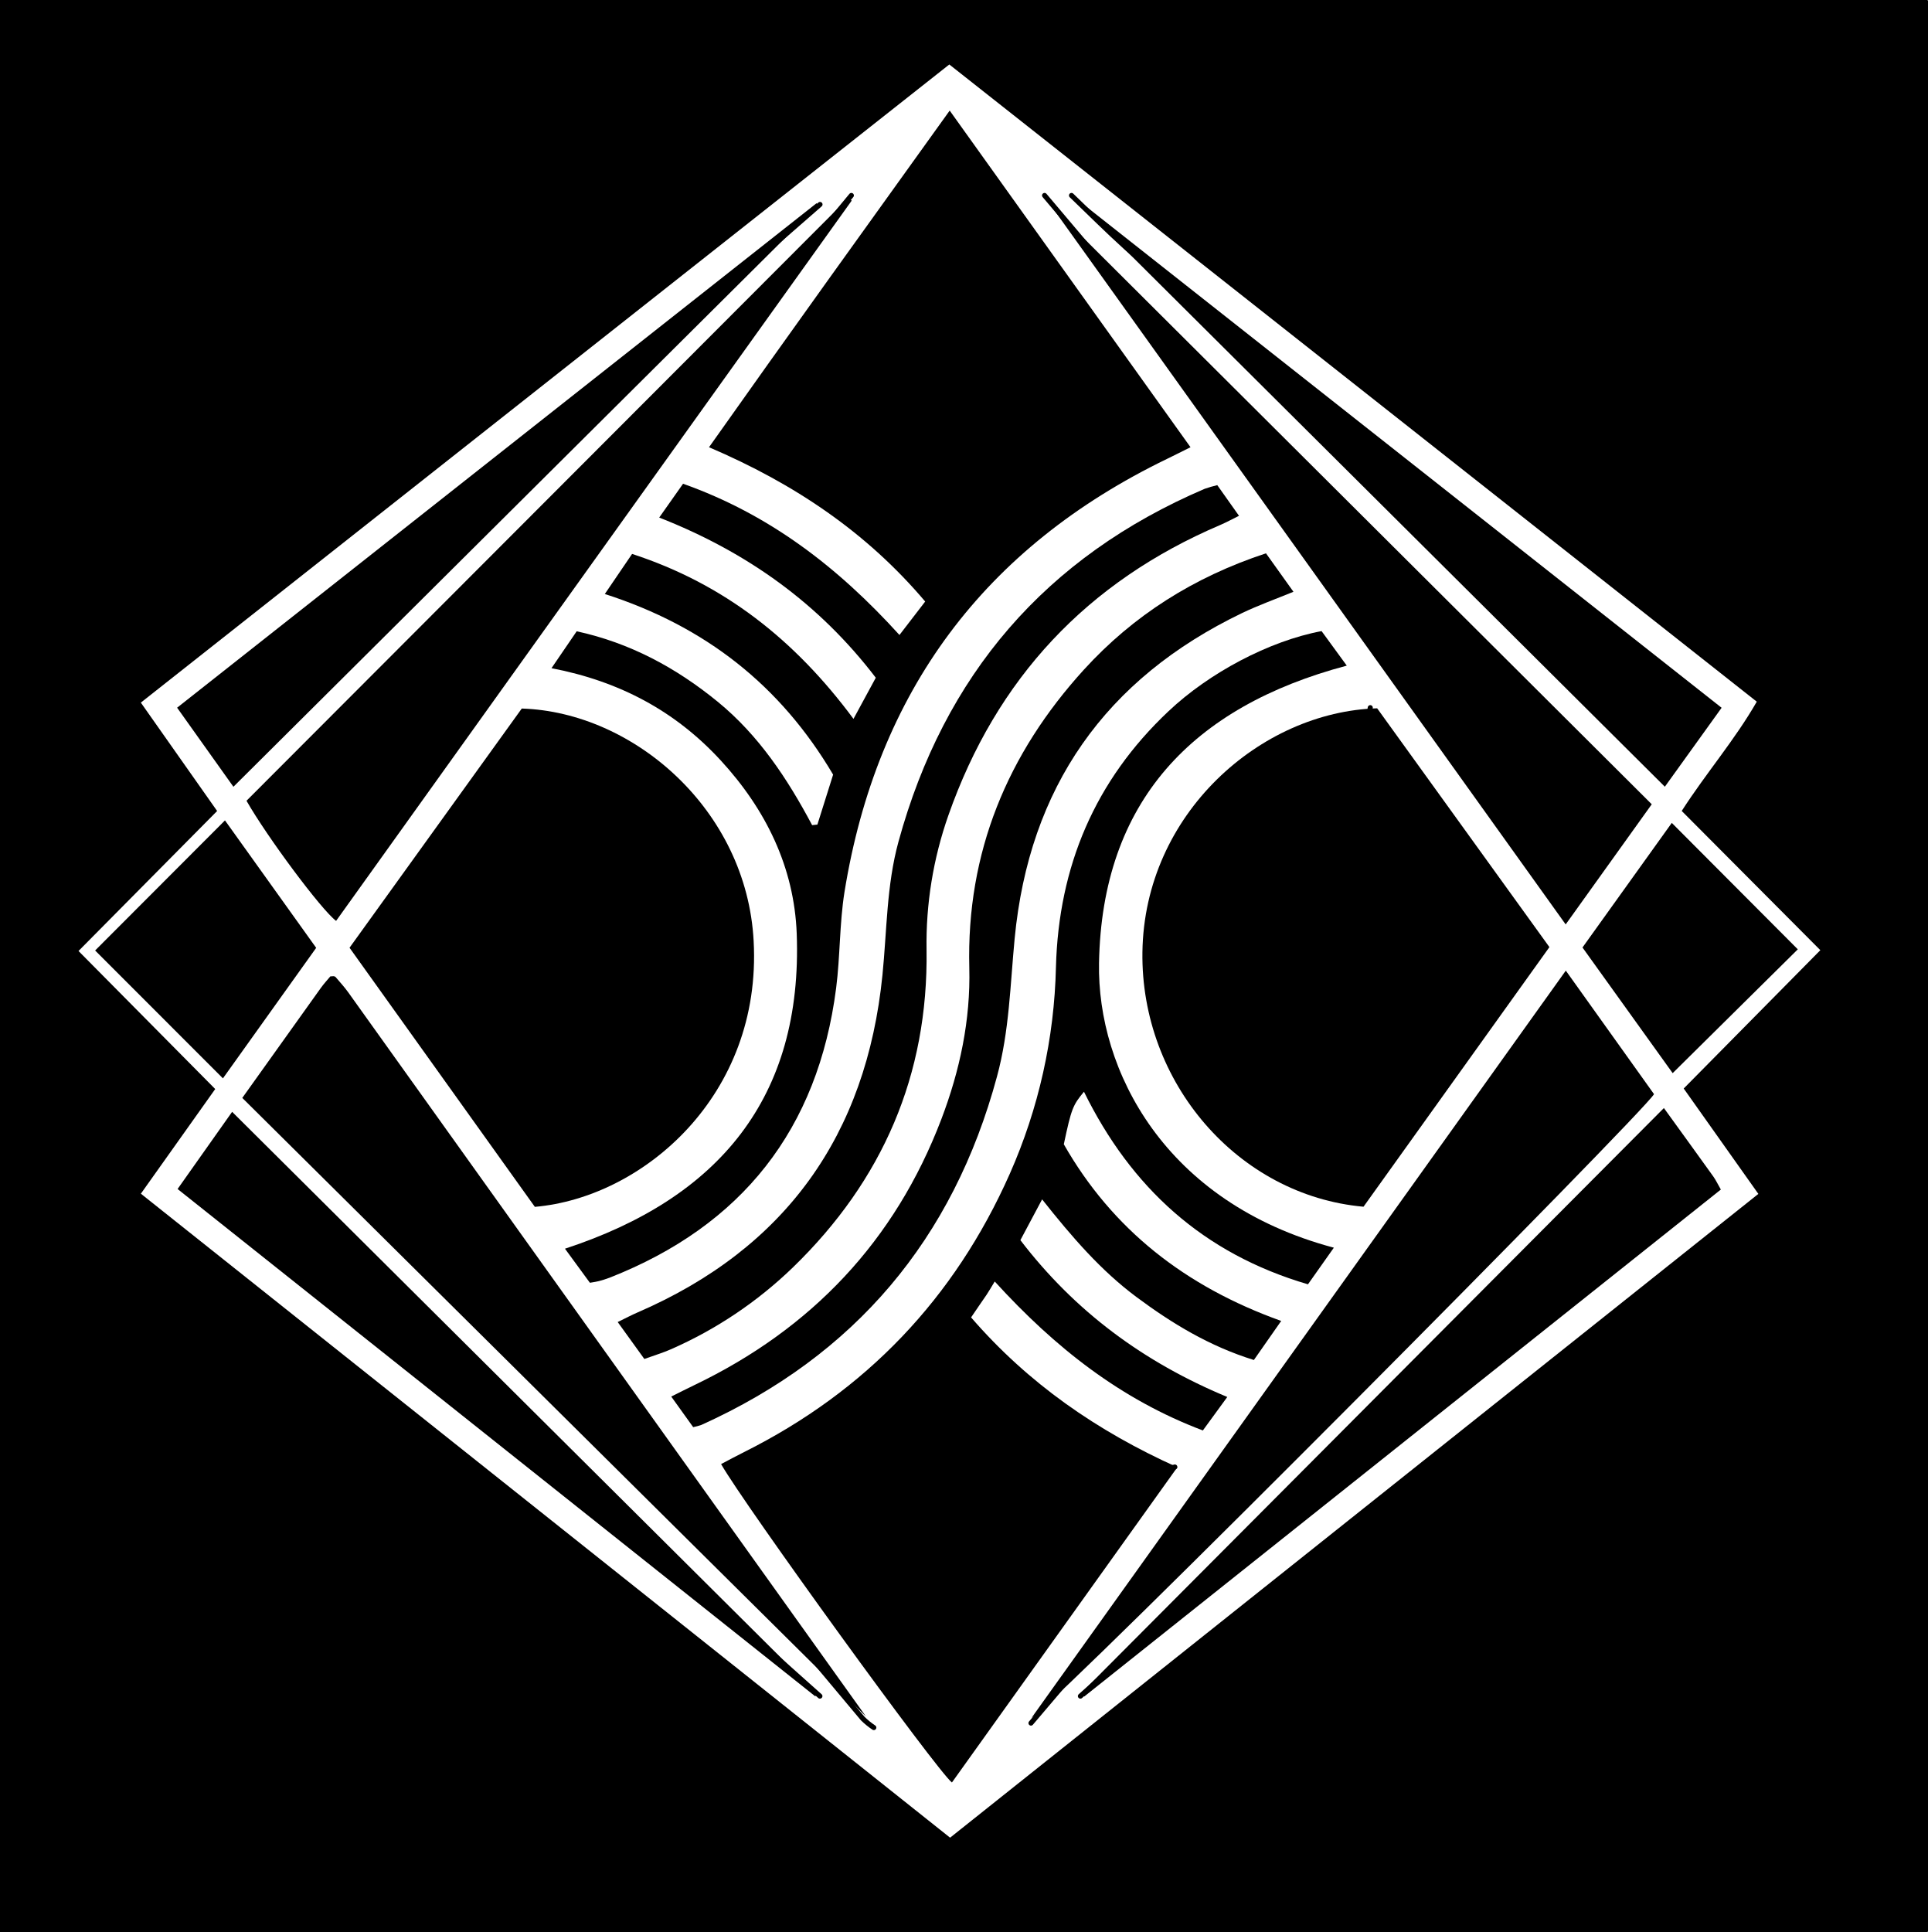
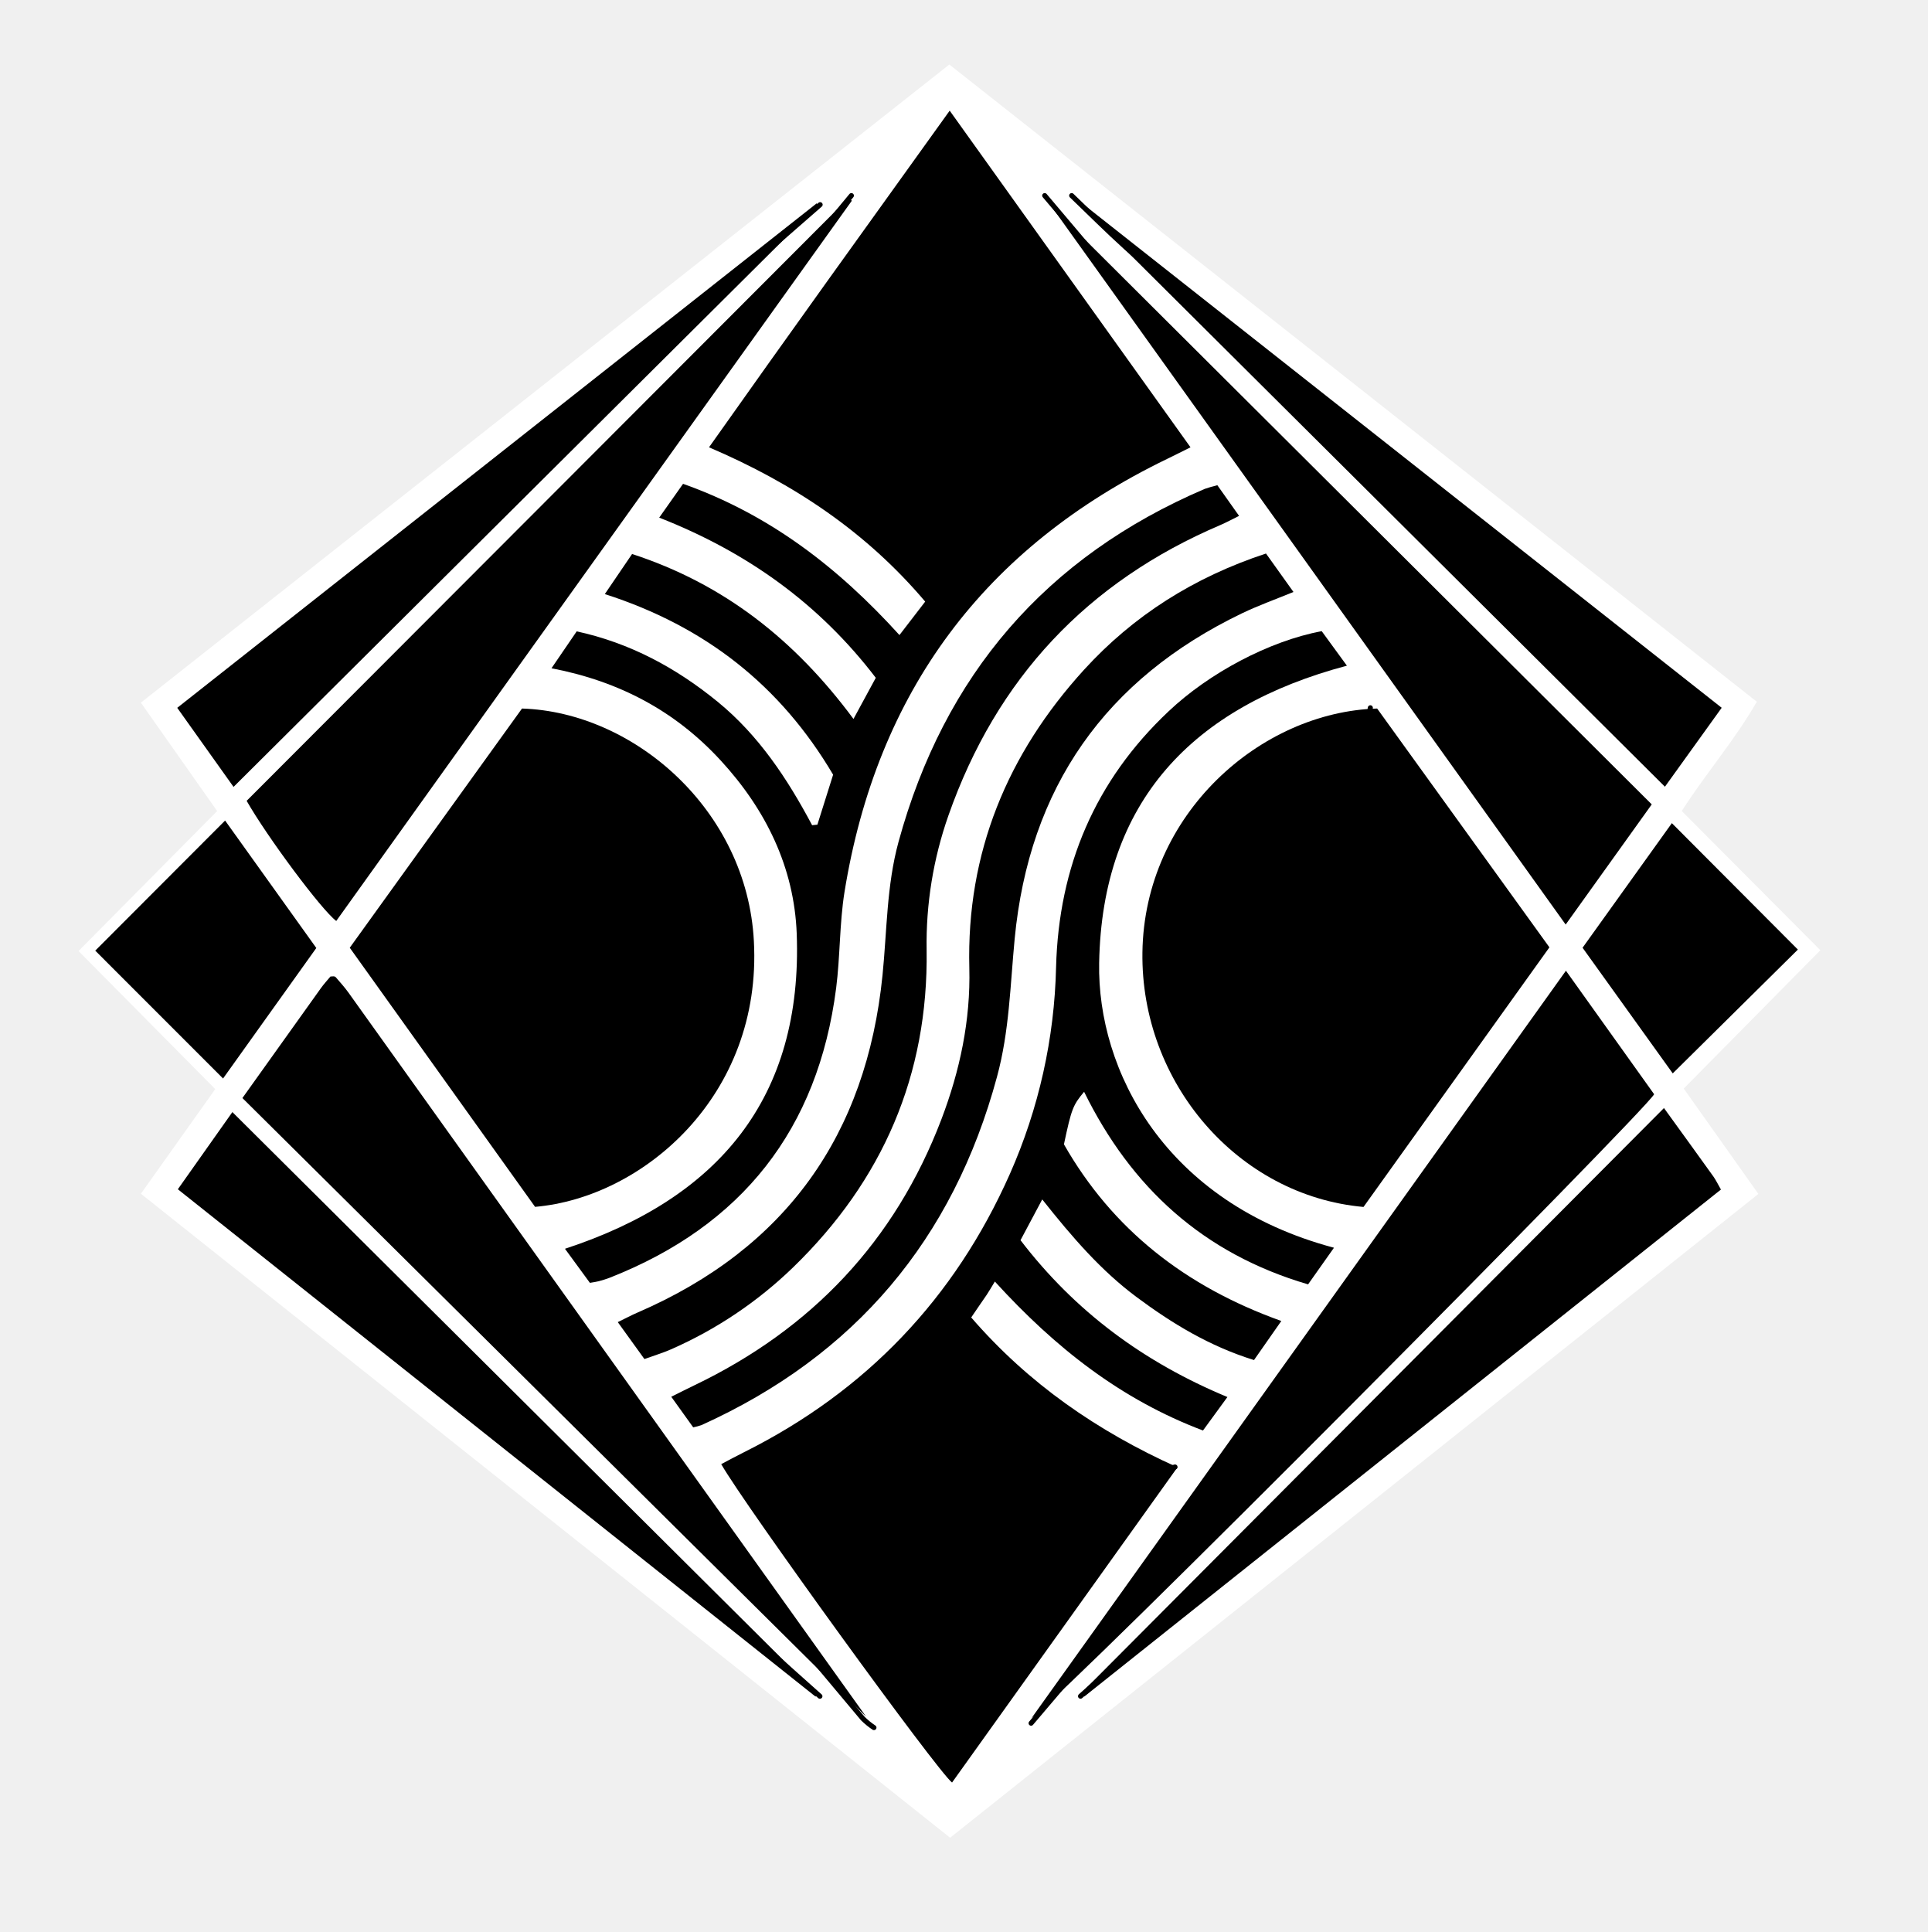
- <svg xmlns="http://www.w3.org/2000/svg" id="Layer_1" data-name="Layer 1" viewBox="0 0 764.71 766.49">
+ <svg xmlns="http://www.w3.org/2000/svg" data-name="Layer 1" version="1.1" viewBox="0 0 764.71 766.49">
  <defs>
    <style>.cls-1{fill:#fff;}.cls-2{fill:none;stroke:#000;stroke-linecap:round;stroke-linejoin:round;stroke-width:2px;}</style>
  </defs>
-   <ellipse cx="382.35" cy="383.25" rx="540.73" ry="541.99" />
-   <path class="cls-1" d="M6923.54,7324.83l29.5-41.52-54.24-54.77,55-55.54-30.27-43,320.77-253.17,320.37,252.8c-8.72,15.2-20,28.16-29.78,43.35l55,55.24-54.21,54.88,29.62,41.81-320.69,255.41Q7083.91,7452.46,6923.54,7324.83Z" transform="translate(-6867.65 -6851.25)" />
-   <path d="M7244.45,6895.12,7340,7028.68c-3.67,1.82-6.49,3.26-9.35,4.64q-108.67,52.62-127.94,171.82c-2,12.54-1.69,25.46-3.31,38.1-7.19,56-37.36,94.28-89.9,114.92a44.45,44.45,0,0,1-4.24,1.35c-.85.24-1.73.33-3.56.66l-9.89-13.52c61.09-20,94.37-60,91.95-125-1-26.32-12.25-49.28-30.2-68.77s-40-31.32-67.1-36.54l10-14.64c21.18,4.61,39.41,14.45,55.9,27.91,16.3,13.31,27.69,30.54,37.51,49l2.09-.22,6.24-19.82c-20.9-35.38-50.7-58.84-90.58-71.66,3.86-5.66,7.23-10.63,10.82-15.9,36.4,11.86,64.53,34,87.84,65.44l8.85-16.32c-22.41-29.32-50.87-49.78-85.93-63.55l9.46-13.41c34.32,12.17,61.48,33.12,85.86,60l10.21-13.27c-23.25-27.48-51.91-46.75-85.77-61.22C7180.63,6983.87,7212.21,6940,7244.45,6895.12Z" transform="translate(-6867.65 -6851.25)" />
-   <path d="M7392,7101.63l10,13.7c-61.3,16.27-97.16,53.92-98.3,118-.76,42.37,25.87,95,93.17,112.92l-10.27,14.53c-41.61-12.2-70.19-38.41-88.87-76.4-4.45,5.34-5,6.75-8,20.84,19.17,33.64,48.07,56.43,86.25,70.09-3.91,5.6-7.32,10.48-10.84,15.5-17.68-5.49-32.53-14.53-46.6-25s-25.48-23.66-37.42-38.73l-8.62,16.18c21.64,28.28,48.9,48.42,82.09,62.22l-9.69,13.28c-32.52-12.29-58.56-32.75-82.58-59.1-1.39,2.27-2.25,3.8-3.22,5.25-2,2.92-4,5.79-6.16,9,22.7,26.22,50,45.11,81.83,59.45l-89.43,125.06c-5.69-4.25-82.43-110.2-91.59-126.32,3-1.59,6.05-3.22,9.12-4.76q72.53-36.27,105.42-110.39a214.44,214.44,0,0,0,18.32-82.07c1.07-39.86,15.42-73.94,44.68-101.48C7347.33,7118.24,7371.16,7105.54,7392,7101.63Z" transform="translate(-6867.65 -6851.25)" />
-   <path d="M7414.05,7132.26,7482.4,7227l-73.76,103c-49.82-4.46-88.43-49.3-87.72-101C7321.68,7174,7367.88,7133.61,7414.05,7132.26Z" transform="translate(-6867.65 -6851.25)" />
-   <path d="M7079.86,7330.05l-73.53-102.8,68.34-94.9c44.29,1.38,89.26,40.12,92,92.27C7170,7285.74,7122.85,7326.33,7079.86,7330.05Z" transform="translate(-6867.65 -6851.25)" />
-   <path d="M7276.9,7532.81c70.43-98.48,140.85-197,212-296.48,12.28,17.16,23.78,33.25,35,49C7520.28,7292.12,7293,7520.92,7276.9,7532.81Z" transform="translate(-6867.65 -6851.25)" />
-   <path d="M6963.78,7286.83c10.82-15.17,21-29.41,31.16-43.62,1.2-1.68,2.61-3.19,3.77-4.59a8.66,8.66,0,0,1,1.24-.08,1.34,1.34,0,0,1,.79.27c1.72,2,3.54,4,5.08,6.14,69.19,96.75,138.37,193.52,205.38,287.26Z" transform="translate(-6867.65 -6851.25)" />
-   <path d="M7205.59,6930.82,7001,7216.6c-5.89-4.42-27.39-33.33-35.55-47.66l238.63-239Z" transform="translate(-6867.65 -6851.25)" />
-   <path d="M7488.85,7218l-204.2-285.17L7523,7170.33Z" transform="translate(-6867.65 -6851.25)" />
-   <path d="M7369.94,7070.77l10.9,15.26c-7.35,3-14,5.39-20.36,8.43-54.3,26.11-84.52,69.19-90.26,129.19-1.75,18.31-2.12,36.77-7,54.69-17.41,64.49-56.35,110.72-117.32,138.24a26.21,26.21,0,0,1-3.22.87l-8.71-12.14c3.49-1.73,6.26-3.15,9.08-4.5,46.55-22.31,79.67-57.2,98.1-105.56,7.34-19.28,11.61-39.29,11.08-60.08-1.16-45.73,15.11-84.9,45.52-118.29C7317.31,7095.45,7341.21,7080.23,7369.94,7070.77Z" transform="translate(-6867.65 -6851.25)" />
-   <path d="M7350.62,7043.72l8.62,12.17c-2.76,1.36-5,2.58-7.31,3.58q-79.41,33.82-108,115.26a153.34,153.34,0,0,0-8.66,53.36c.71,49.61-17.45,91.48-52.94,125.9a164.89,164.89,0,0,1-48.55,32.59c-3.19,1.4-6.56,2.4-10.48,3.82l-10.57-14.65c3.17-1.54,5.44-2.76,7.79-3.77,58.83-25.43,90.86-70.46,97.25-133.86,1.78-17.7,1.61-35.59,6.36-52.94,18.1-66.12,58.39-113,121.48-140A51.47,51.47,0,0,1,7350.62,7043.72Z" transform="translate(-6867.65 -6851.25)" />
-   <path d="M7550.72,7132.05c-8.21,11.43-15.62,21.73-22.52,31.32l-234.46-233.31.29-.47Z" transform="translate(-6867.65 -6851.25)" />
-   <path d="M6960.26,7163.39c-6.93-9.73-14.3-20.07-22.34-31.37l253.7-200.14.6.79Z" transform="translate(-6867.65 -6851.25)" />
-   <path d="M7527.82,7290.85c7.14,9.88,13.4,18.49,19.6,27.15,1,1.4,1.74,3,3,5.18L7297.86,7524.3l-1.22-1.37Z" transform="translate(-6867.65 -6851.25)" />
-   <path d="M6959.75,7292.35l232.14,230.89-.78,1-253-201.27Z" transform="translate(-6867.65 -6851.25)" />
-   <path d="M7495.52,7227.15l35.43-49.43,50,50.16L7531.3,7277Z" transform="translate(-6867.65 -6851.25)" />
-   <path d="M6993.1,7227.29c-12.46,17.46-24.3,34-37,51.78l-50.71-50.73,51.52-51.61Z" transform="translate(-6867.65 -6851.25)" />
-   <path class="cls-2" d="M7178.7,7495.64c10.4,12.48,20.77,25,31.23,37.4a29.4,29.4,0,0,0,4.42,3.6" transform="translate(-6867.65 -6851.25)" />
-   <path class="cls-2" d="M7307,7499.21l-30.3,35.65" transform="translate(-6867.65 -6851.25)" />
-   <path class="cls-2" d="M7282.09,6928.79,7316,6968.9" transform="translate(-6867.65 -6851.25)" />
-   <path class="cls-2" d="M7205.44,6928.79q-15.15,18.28-30.31,36.55" transform="translate(-6867.65 -6851.25)" />
-   <path class="cls-2" d="M7292.78,6928.79c7.13,6.84,14.11,13.84,21.43,20.46,8.44,7.62,17.19,14.9,25.81,22.33" transform="translate(-6867.65 -6851.25)" />
-   <path class="cls-2" d="M7193,6932.36l-49,42.78" transform="translate(-6867.65 -6851.25)" />
-   <path class="cls-2" d="M7348,7477.82l-51.69,46.34" transform="translate(-6867.65 -6851.25)" />
-   <path class="cls-2" d="M7143.05,7479.6l49.91,44.56" transform="translate(-6867.65 -6851.25)" />
-   <path class="cls-2" d="M7333.78,7433.25l-6.24,1.79" transform="translate(-6867.65 -6851.25)" />
-   <path class="cls-2" d="M7411.32,7132c-.59,3.27-1.19,6.54-1.78,9.81" transform="translate(-6867.65 -6851.25)" />
+   <path class="cls-1" transform="translate(-6867.6 -6851.2)" d="m6923.5 7324.8 29.5-41.52-54.24-54.77 55-55.54-30.27-43 320.77-253.17 320.37 252.8c-8.72 15.2-20 28.16-29.78 43.35l55 55.24-54.21 54.88 29.62 41.81-320.69 255.41q-160.7-127.86-321.07-255.49z" />
+   <path transform="translate(-6867.6 -6851.2)" d="m7244.4 6895.1 95.55 133.56c-3.67 1.82-6.49 3.26-9.35 4.64q-108.67 52.62-127.94 171.82c-2 12.54-1.69 25.46-3.31 38.1-7.19 56-37.36 94.28-89.9 114.92a44.45 44.45 0 0 1-4.24 1.35c-0.85 0.24-1.73 0.33-3.56 0.66l-9.89-13.52c61.09-20 94.37-60 91.95-125-1-26.32-12.25-49.28-30.2-68.77s-40-31.32-67.1-36.54l10-14.64c21.18 4.61 39.41 14.45 55.9 27.91 16.3 13.31 27.69 30.54 37.51 49l2.09-0.22 6.24-19.82c-20.9-35.38-50.7-58.84-90.58-71.66 3.86-5.66 7.23-10.63 10.82-15.9 36.4 11.86 64.53 34 87.84 65.44l8.85-16.32c-22.41-29.32-50.87-49.78-85.93-63.55l9.46-13.41c34.32 12.17 61.48 33.12 85.86 60l10.21-13.27c-23.25-27.48-51.91-46.75-85.77-61.22 31.67-44.81 63.25-88.68 95.49-133.56z" />
+   <path transform="translate(-6867.6 -6851.2)" d="m7392 7101.6 10 13.7c-61.3 16.27-97.16 53.92-98.3 118-0.76 42.37 25.87 95 93.17 112.92l-10.27 14.53c-41.61-12.2-70.19-38.41-88.87-76.4-4.45 5.34-5 6.75-8 20.84 19.17 33.64 48.07 56.43 86.25 70.09-3.91 5.6-7.32 10.48-10.84 15.5-17.68-5.49-32.53-14.53-46.6-25s-25.48-23.66-37.42-38.73l-8.62 16.18c21.64 28.28 48.9 48.42 82.09 62.22l-9.69 13.28c-32.52-12.29-58.56-32.75-82.58-59.1-1.39 2.27-2.25 3.8-3.22 5.25-2 2.92-4 5.79-6.16 9 22.7 26.22 50 45.11 81.83 59.45l-89.43 125.06c-5.69-4.25-82.43-110.2-91.59-126.32 3-1.59 6.05-3.22 9.12-4.76q72.53-36.27 105.42-110.39a214.44 214.44 0 0 0 18.32-82.07c1.07-39.86 15.42-73.94 44.68-101.48 16.04-15.16 39.87-27.86 60.71-31.77z" />
+   <path transform="translate(-6867.6 -6851.2)" d="m7414 7132.3 68.35 94.74-73.76 103c-49.82-4.46-88.43-49.3-87.72-101 0.76-55 46.96-95.39 93.13-96.74z" />
+   <path transform="translate(-6867.6 -6851.2)" d="m7079.9 7330-73.53-102.8 68.34-94.9c44.29 1.38 89.26 40.12 92 92.27 3.33 61.12-43.82 101.71-86.81 105.43z" />
+   <path transform="translate(-6867.6 -6851.2)" d="m7276.9 7532.8c70.43-98.48 140.85-197 212-296.48 12.28 17.16 23.78 33.25 35 49-3.62 6.79-230.9 235.59-247 247.48z" />
+   <path transform="translate(-6867.6 -6851.2)" d="M6963.78,7286.83c10.82-15.17,21-29.41,31.16-43.62,1.2-1.68,2.61-3.19,3.77-4.59a8.66,8.66,0,0,1,1.24-.08,1.34,1.34,0,0,1,.79.27c1.72,2,3.54,4,5.08,6.14,69.19,96.75,138.37,193.52,205.38,287.26Z" />
+   <path transform="translate(-6867.6 -6851.2)" d="m7205.6 6930.8-204.59 285.78c-5.89-4.42-27.39-33.33-35.55-47.66l238.63-239z" />
+   <path transform="translate(-6867.6 -6851.2)" d="m7488.8 7218-204.2-285.17 238.35 237.5z" />
+   <path transform="translate(-6867.6 -6851.2)" d="m7369.9 7070.8 10.9 15.26c-7.35 3-14 5.39-20.36 8.43-54.3 26.11-84.52 69.19-90.26 129.19-1.75 18.31-2.12 36.77-7 54.69-17.41 64.49-56.35 110.72-117.32 138.24a26.21 26.21 0 0 1-3.22 0.87l-8.71-12.14c3.49-1.73 6.26-3.15 9.08-4.5 46.55-22.31 79.67-57.2 98.1-105.56 7.34-19.28 11.61-39.29 11.08-60.08-1.16-45.73 15.11-84.9 45.52-118.29 19.56-21.43 43.46-36.65 72.19-46.11z" />
+   <path transform="translate(-6867.6 -6851.2)" d="m7350.6 7043.7 8.62 12.17c-2.76 1.36-5 2.58-7.31 3.58q-79.41 33.82-108 115.26a153.34 153.34 0 0 0-8.66 53.36c0.71 49.61-17.45 91.48-52.94 125.9a164.89 164.89 0 0 1-48.55 32.59c-3.19 1.4-6.56 2.4-10.48 3.82l-10.57-14.65c3.17-1.54 5.44-2.76 7.79-3.77 58.83-25.43 90.86-70.46 97.25-133.86 1.78-17.7 1.61-35.59 6.36-52.94 18.1-66.12 58.39-113 121.48-140a51.47 51.47 0 0 1 5.01-1.46z" />
+   <path transform="translate(-6867.6 -6851.2)" d="m7550.7 7132c-8.21 11.43-15.62 21.73-22.52 31.32l-234.46-233.31 0.29-0.47z" />
+   <path transform="translate(-6867.6 -6851.2)" d="M6960.26,7163.39c-6.93-9.73-14.3-20.07-22.34-31.37l253.7-200.14.6.79Z" />
+   <path transform="translate(-6867.6 -6851.2)" d="m7527.8 7290.8c7.14 9.88 13.4 18.49 19.6 27.15 1 1.4 1.74 3 3 5.18l-252.56 201.12-1.22-1.37z" />
+   <path transform="translate(-6867.6 -6851.2)" d="m6959.8 7292.4 232.14 230.89-0.78 1-253-201.27z" />
+   <path transform="translate(-6867.6 -6851.2)" d="m7495.5 7227.2 35.43-49.43 50 50.16-49.65 49.12z" />
+   <path transform="translate(-6867.6 -6851.2)" d="m6993.1 7227.3c-12.46 17.46-24.3 34-37 51.78l-50.71-50.73 51.52-51.61z" />
+   <path class="cls-2" transform="translate(-6867.6 -6851.2)" d="m7178.7 7495.6c10.4 12.48 20.77 25 31.23 37.4a29.4 29.4 0 0 0 4.42 3.6" />
+   <path class="cls-2" transform="translate(-6867.6 -6851.2)" d="m7307 7499.2-30.3 35.65" />
+   <path class="cls-2" transform="translate(-6867.6 -6851.2)" d="m7282.1 6928.8 33.91 40.11" />
+   <path class="cls-2" transform="translate(-6867.6 -6851.2)" d="m7205.4 6928.8q-15.15 18.28-30.31 36.55" />
+   <path class="cls-2" transform="translate(-6867.6 -6851.2)" d="m7292.8 6928.8c7.13 6.84 14.11 13.84 21.43 20.46 8.44 7.62 17.19 14.9 25.81 22.33" />
+   <path class="cls-2" transform="translate(-6867.6 -6851.2)" d="m7193 6932.4-49 42.78" />
+   <path class="cls-2" transform="translate(-6867.6 -6851.2)" d="m7348 7477.8-51.69 46.34" />
+   <path class="cls-2" transform="translate(-6867.6 -6851.2)" d="m7143 7479.6 49.91 44.56" />
+   <path class="cls-2" transform="translate(-6867.6 -6851.2)" d="m7333.8 7433.2-6.24 1.79" />
+   <path class="cls-2" transform="translate(-6867.6 -6851.2)" d="m7411.3 7132c-0.59 3.27-1.19 6.54-1.78 9.81" />
</svg>
